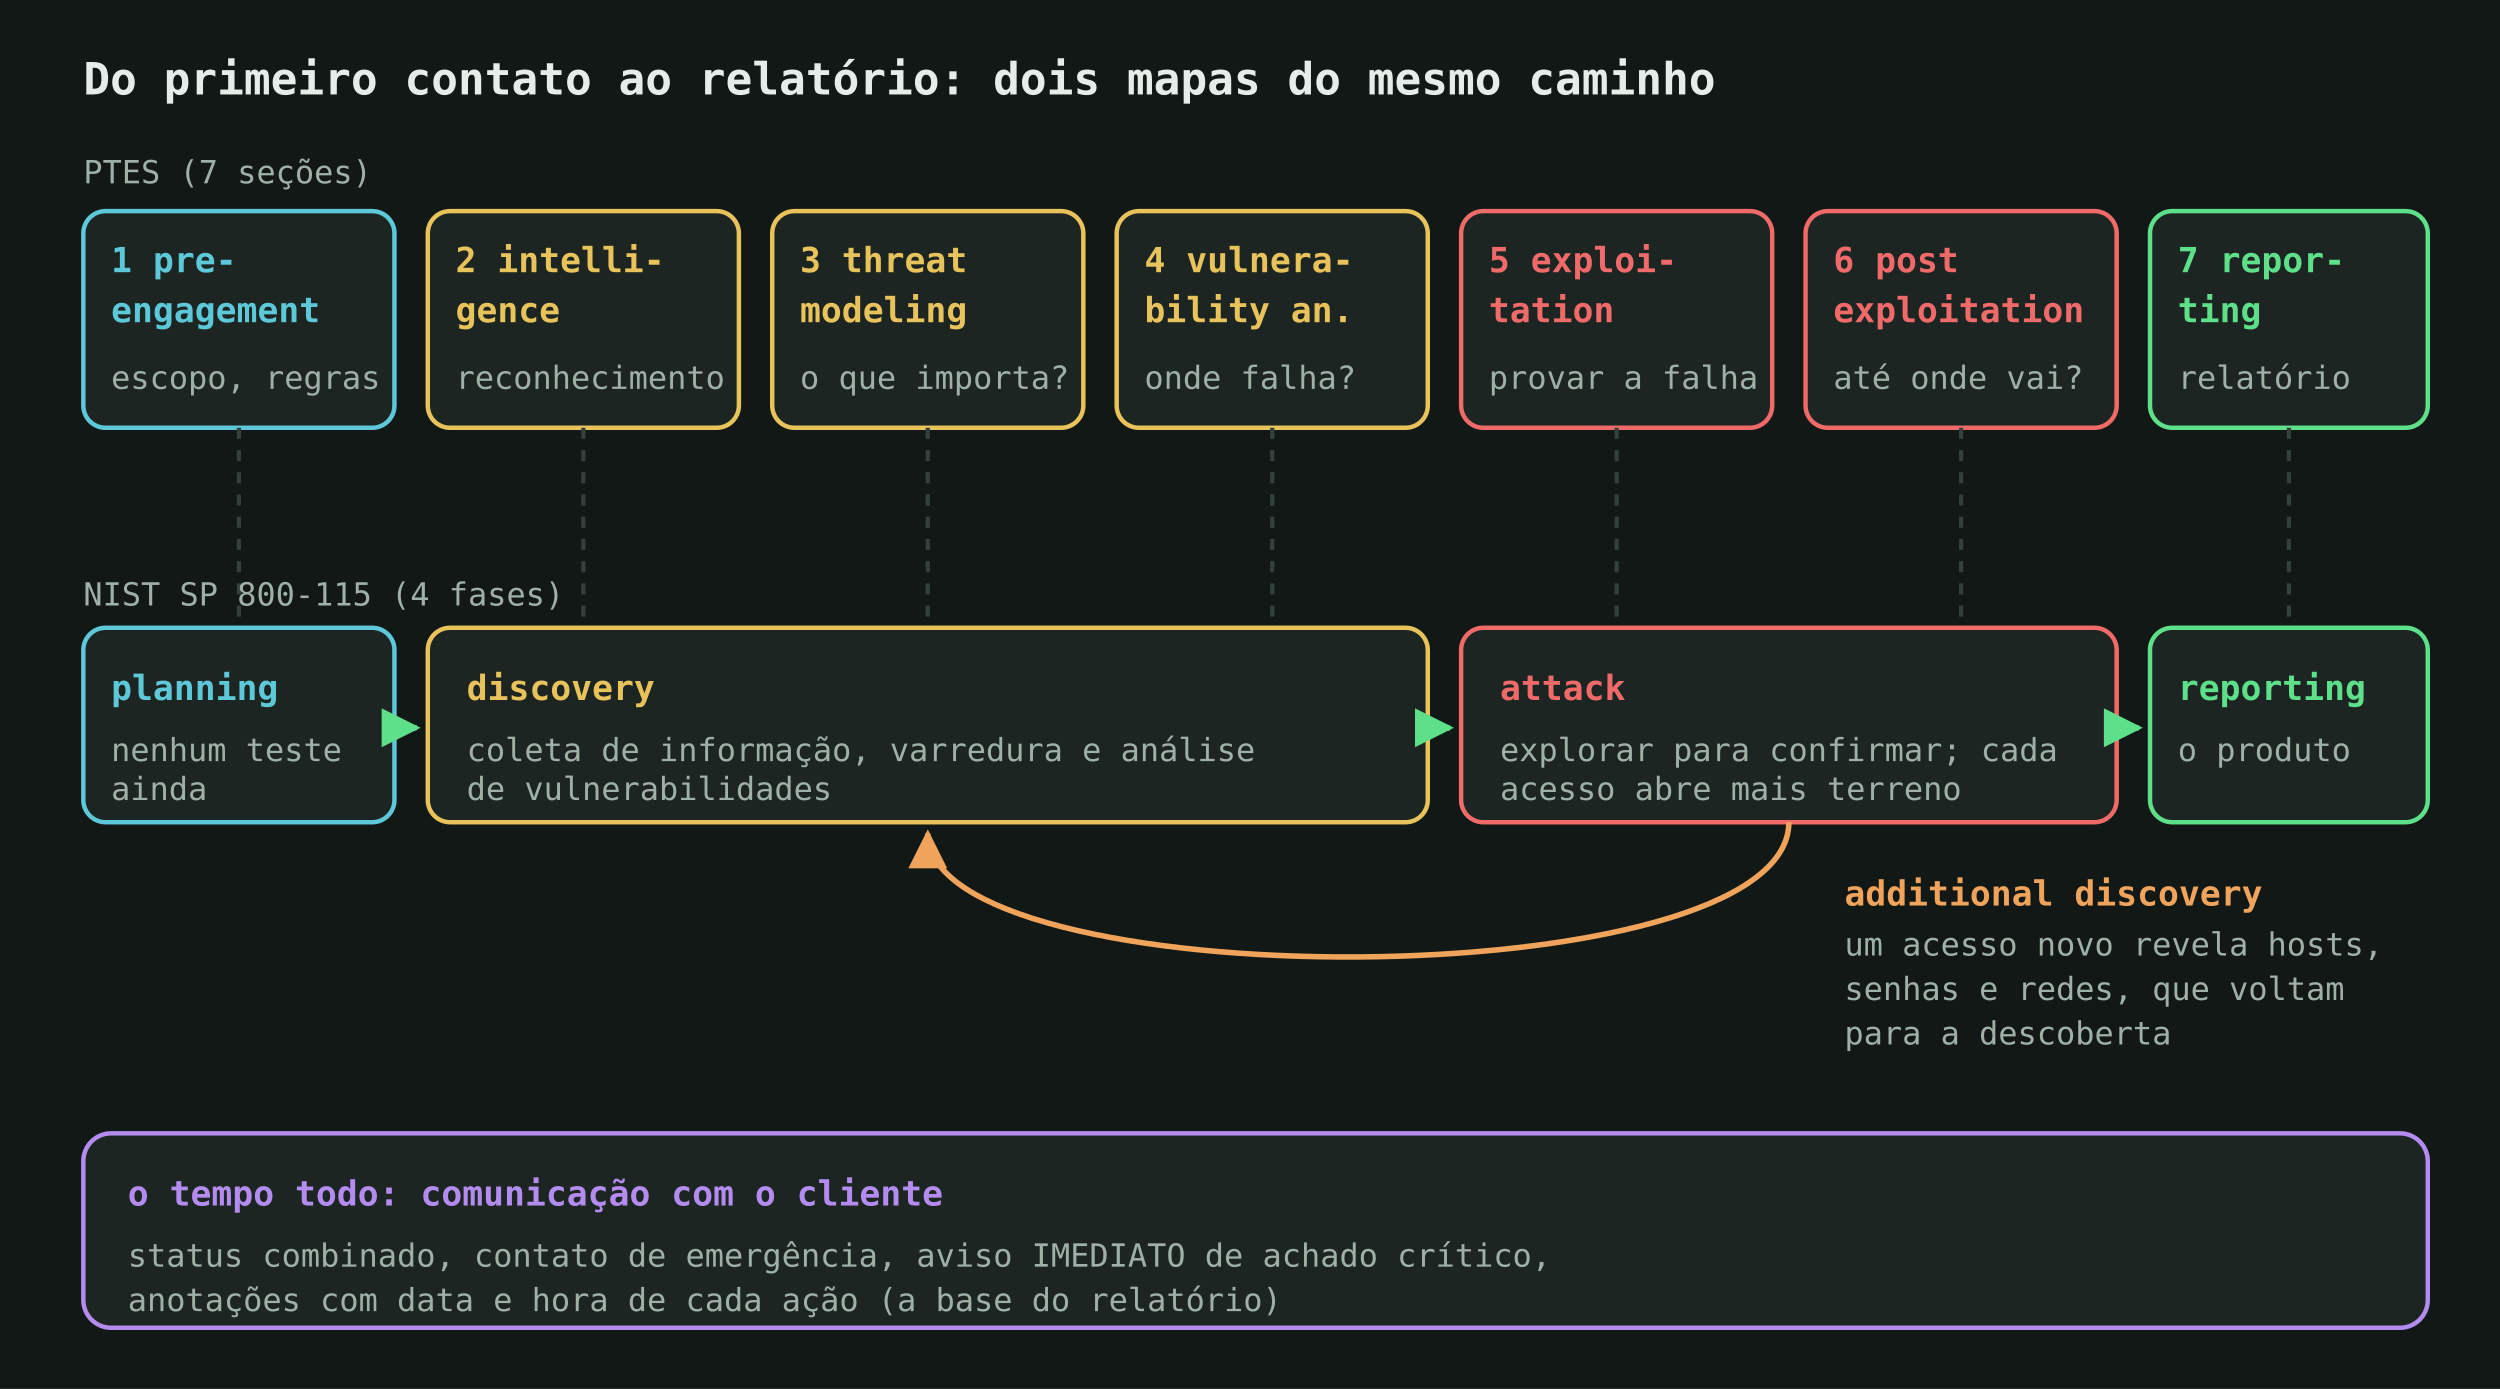
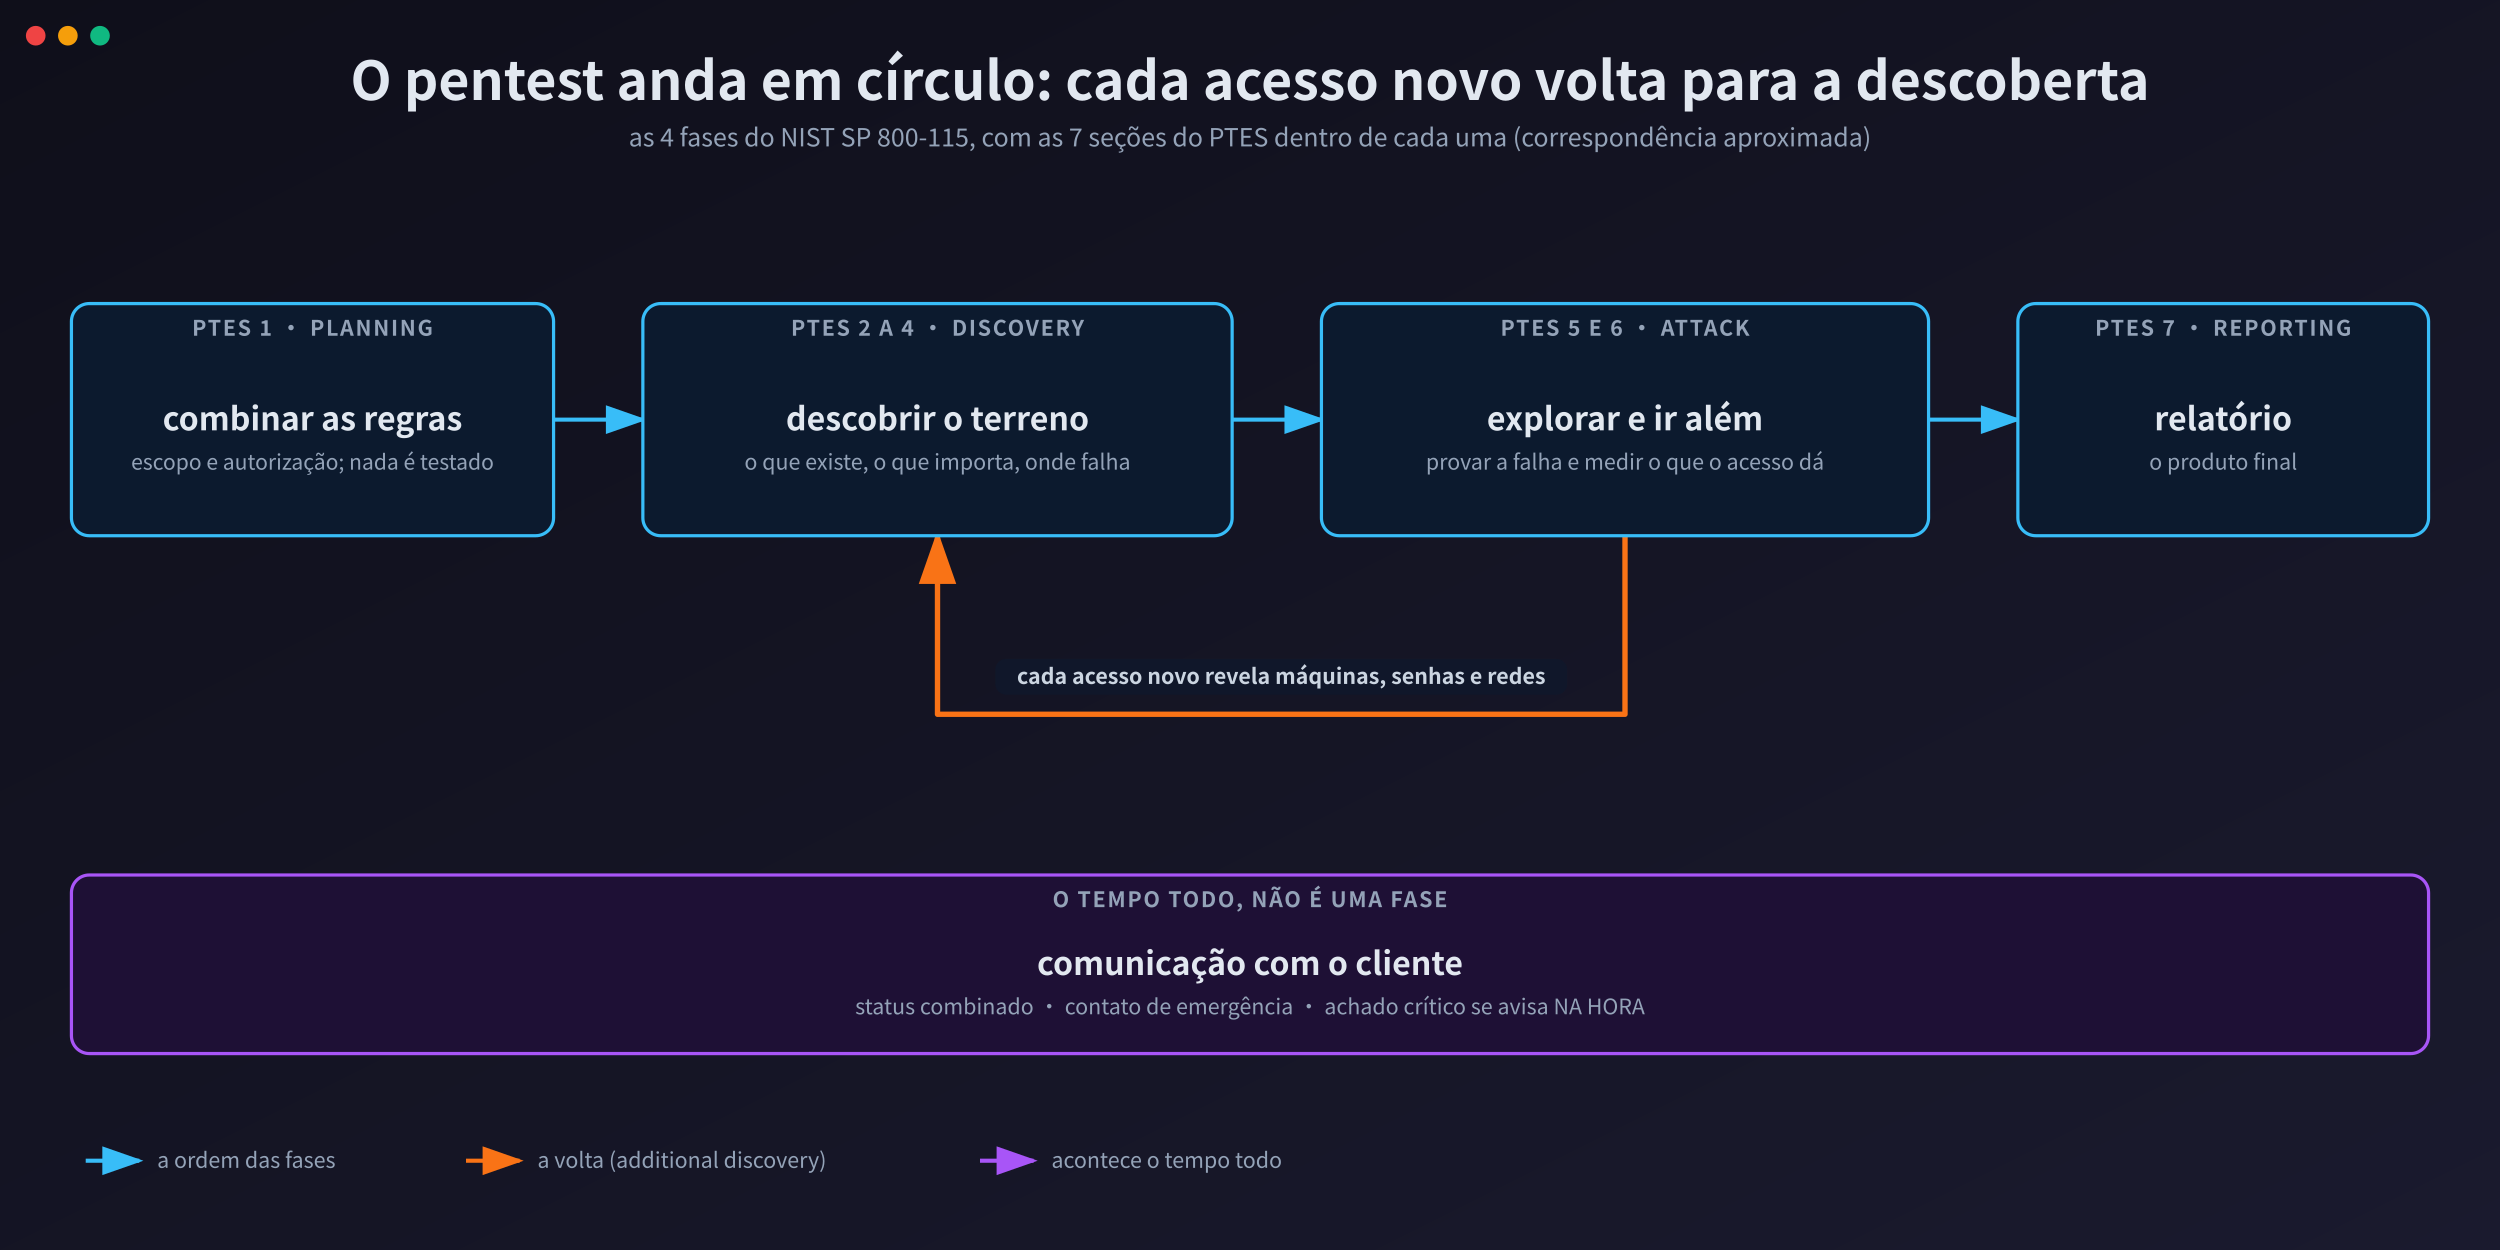
- <svg xmlns="http://www.w3.org/2000/svg" viewBox="0 0 900 500" role="img" aria-labelledby="t d">
-   <style>
-     text { font-family: ui-monospace, "DejaVu Sans Mono", Menlo, Consolas, monospace; fill: #e6ede8; white-space: pre; }
-     .t { font-size: 16px; font-weight: 700; }
-     .m { font-size: 12.5px; font-weight: 700; }
-     .s { font-size: 11.5px; fill: #9fb0a6; }
-     .box { fill: #1c2521; stroke-width: 1.6; }
-   </style>
+ <svg xmlns="http://www.w3.org/2000/svg" viewBox="0 0 1400 700" width="1400" height="700" data-generator="fireworks-tech-graph" data-schema-version="1" data-text-metrics="heuristic-v1" data-style-id="2" data-visual-theme="Dark Terminal" data-diagram-type="architecture" data-motion-scene="" data-semantic-profile="generic" data-semantic-valid="true" data-quality-profile="standard" data-max-bends-per-edge="12" data-max-total-bends="100" data-max-route-stretch="5.0" data-max-bridged-crossings="8" data-min-node-gap="0.0" data-min-container-gutter="0.0" data-min-label-clearance="2.0" data-min-segment-length="0.0">
  <defs>
-     <marker id="g" viewBox="0 0 10 10" refX="9" refY="5" markerWidth="7" markerHeight="7" orient="auto">
-       <path d="M0 0 L10 5 L0 10 z" fill="#5ee08a" />
+     <marker id="arrowA" markerWidth="10" markerHeight="7" refX="9" refY="3.5" orient="auto">
+       <polygon points="0 0, 10 3.5, 0 7" fill="#a855f7" />
    </marker>
-     <marker id="o" viewBox="0 0 10 10" refX="9" refY="5" markerWidth="7" markerHeight="7" orient="auto">
-       <path d="M0 0 L10 5 L0 10 z" fill="#f0a35a" />
+     <marker id="arrowB" markerWidth="10" markerHeight="7" refX="9" refY="3.5" orient="auto">
+       <polygon points="0 0, 10 3.5, 0 7" fill="#22c55e" />
    </marker>
+     <marker id="arrowC" markerWidth="10" markerHeight="7" refX="9" refY="3.5" orient="auto">
+       <polygon points="0 0, 10 3.5, 0 7" fill="#38bdf8" />
+     </marker>
+     <marker id="arrowE" markerWidth="10" markerHeight="7" refX="9" refY="3.5" orient="auto">
+       <polygon points="0 0, 10 3.5, 0 7" fill="#fb7185" />
+     </marker>
+     <marker id="arrowF" markerWidth="10" markerHeight="7" refX="9" refY="3.5" orient="auto">
+       <polygon points="0 0, 10 3.5, 0 7" fill="#f59e0b" />
+     </marker>
+     <marker id="arrowG" markerWidth="10" markerHeight="7" refX="9" refY="3.5" orient="auto">
+       <polygon points="0 0, 10 3.5, 0 7" fill="#f97316" />
+     </marker>
+     <marker id="arrowH" markerWidth="10" markerHeight="7" refX="9" refY="3.5" orient="auto">
+       <polygon points="0 0, 10 3.5, 0 7" fill="#94a3b8" />
+     </marker>
+     <linearGradient id="terminalGradient" x1="0%" y1="0%" x2="100%" y2="100%">
+       <stop offset="0%" stop-color="#0f0f1a" />
+       <stop offset="100%" stop-color="#1a1a2e" />
+     </linearGradient>
+     <filter id="glowBlue" x="-30%" y="-30%" width="160%" height="160%">
+       <feDropShadow dx="0" dy="0" stdDeviation="5" flood-color="#3b82f6" flood-opacity="0.65" />
+     </filter>
+     <filter id="glowPurple" x="-30%" y="-30%" width="160%" height="160%">
+       <feDropShadow dx="0" dy="0" stdDeviation="5" flood-color="#a855f7" flood-opacity="0.72" />
+     </filter>
+     <filter id="glowGreen" x="-30%" y="-30%" width="160%" height="160%">
+       <feDropShadow dx="0" dy="0" stdDeviation="5" flood-color="#22c55e" flood-opacity="0.62" />
+     </filter>
+     <filter id="glowOrange" x="-30%" y="-30%" width="160%" height="160%">
+       <feDropShadow dx="0" dy="0" stdDeviation="5" flood-color="#f97316" flood-opacity="0.62" />
+     </filter>
+     <style>
+     text { font-family: 'SF Mono', 'Fira Code', Menlo, 'Noto Sans CJK SC', 'Microsoft YaHei', 'SimHei', monospace; }
+     .title { font-size: 30px; font-weight: 700; fill: #e2e8f0; }
+     .subtitle { font-size: 14px; font-weight: 500; fill: #94a3b8; }
+     .section { font-size: 13px; font-weight: 700; fill: #cbd5e1; letter-spacing: 1.4px; }
+     .section-sub { font-size: 12px; font-weight: 500; fill: #94a3b8; }
+     .node-title { font-weight: 700; fill: #e2e8f0; }
+     .node-sub { font-weight: 500; fill: #94a3b8; }
+     .node-type { font-size: 12px; font-weight: 700; fill: #94a3b8; letter-spacing: 0.08em; }
+     .arrow-label { font-size: 12px; font-weight: 600; fill: #cbd5e1; }
+     .legend { font-size: 12px; font-weight: 500; fill: #94a3b8; }
+     .footnote { font-size: 12px; font-weight: 500; fill: #94a3b8; }
+     .metric-label { font-size: 8.5px; font-weight: 700; fill: #94a3b8; text-transform: uppercase; }
+     .metric-value { font-size: 9.5px; font-weight: 700; fill: #e2e8f0; }
+     </style>
  </defs>
-   <rect width="900" height="500" fill="#121815" />
-   <text class="t" x="30" y="34">Do primeiro contato ao relatório: dois mapas do mesmo caminho</text>
-   <text class="s" x="30" y="66">PTES (7 seções)</text>
-   <rect class="box" x="30" y="76" width="112" height="78" rx="8" style="stroke:#5cc8d8" />
-   <text class="m" x="40" y="98" style="fill:#5cc8d8">1 pre-</text>
-   <text class="m" x="40" y="116" style="fill:#5cc8d8">engagement</text>
-   <text class="s" x="40" y="140">escopo, regras</text>
-   <rect class="box" x="154" y="76" width="112" height="78" rx="8" style="stroke:#e8c25a" />
-   <text class="m" x="164" y="98" style="fill:#e8c25a">2 intelli-</text>
-   <text class="m" x="164" y="116" style="fill:#e8c25a">gence</text>
-   <text class="s" x="164" y="140">reconhecimento</text>
-   <rect class="box" x="278" y="76" width="112" height="78" rx="8" style="stroke:#e8c25a" />
-   <text class="m" x="288" y="98" style="fill:#e8c25a">3 threat</text>
-   <text class="m" x="288" y="116" style="fill:#e8c25a">modeling</text>
-   <text class="s" x="288" y="140">o que importa?</text>
-   <rect class="box" x="402" y="76" width="112" height="78" rx="8" style="stroke:#e8c25a" />
-   <text class="m" x="412" y="98" style="fill:#e8c25a">4 vulnera-</text>
-   <text class="m" x="412" y="116" style="fill:#e8c25a">bility an.</text>
-   <text class="s" x="412" y="140">onde falha?</text>
-   <rect class="box" x="526" y="76" width="112" height="78" rx="8" style="stroke:#f06a6a" />
-   <text class="m" x="536" y="98" style="fill:#f06a6a">5 exploi-</text>
-   <text class="m" x="536" y="116" style="fill:#f06a6a">tation</text>
-   <text class="s" x="536" y="140">provar a falha</text>
-   <rect class="box" x="650" y="76" width="112" height="78" rx="8" style="stroke:#f06a6a" />
-   <text class="m" x="660" y="98" style="fill:#f06a6a">6 post</text>
-   <text class="m" x="660" y="116" style="fill:#f06a6a">exploitation</text>
-   <text class="s" x="660" y="140">até onde vai?</text>
-   <rect class="box" x="774" y="76" width="100" height="78" rx="8" style="stroke:#5ee08a" />
-   <text class="m" x="784" y="98" style="fill:#5ee08a">7 repor-</text>
-   <text class="m" x="784" y="116" style="fill:#5ee08a">ting</text>
-   <text class="s" x="784" y="140">relatório</text>
-   <line x1="86" y1="154" x2="86" y2="226" stroke="#34413b" stroke-width="1.5" stroke-dasharray="4 4" />
-   <line x1="210" y1="154" x2="210" y2="226" stroke="#34413b" stroke-width="1.5" stroke-dasharray="4 4" />
-   <line x1="334" y1="154" x2="334" y2="226" stroke="#34413b" stroke-width="1.5" stroke-dasharray="4 4" />
-   <line x1="458" y1="154" x2="458" y2="226" stroke="#34413b" stroke-width="1.5" stroke-dasharray="4 4" />
-   <line x1="582" y1="154" x2="582" y2="226" stroke="#34413b" stroke-width="1.5" stroke-dasharray="4 4" />
-   <line x1="706" y1="154" x2="706" y2="226" stroke="#34413b" stroke-width="1.5" stroke-dasharray="4 4" />
-   <line x1="824" y1="154" x2="824" y2="226" stroke="#34413b" stroke-width="1.5" stroke-dasharray="4 4" />
-   <text class="s" x="30" y="218">NIST SP 800-115 (4 fases)</text>
-   <rect class="box" x="30" y="226" width="112" height="70" rx="8" style="stroke:#5cc8d8" />
-   <text class="m" x="40" y="252" style="fill:#5cc8d8">planning</text>
-   <text class="s" x="40" y="274">nenhum teste</text>
-   <text class="s" x="40" y="288">ainda</text>
-   <rect class="box" x="154" y="226" width="360" height="70" rx="8" style="stroke:#e8c25a" />
-   <text class="m" x="168" y="252" style="fill:#e8c25a">discovery</text>
-   <text class="s" x="168" y="274">coleta de informação, varredura e análise</text>
-   <text class="s" x="168" y="288">de vulnerabilidades</text>
-   <rect class="box" x="526" y="226" width="236" height="70" rx="8" style="stroke:#f06a6a" />
-   <text class="m" x="540" y="252" style="fill:#f06a6a">attack</text>
-   <text class="s" x="540" y="274">explorar para confirmar; cada</text>
-   <text class="s" x="540" y="288">acesso abre mais terreno</text>
-   <rect class="box" x="774" y="226" width="100" height="70" rx="8" style="stroke:#5ee08a" />
-   <text class="m" x="784" y="252" style="fill:#5ee08a">reporting</text>
-   <text class="s" x="784" y="274">o produto</text>
-   <line x1="142" y1="262" x2="150" y2="262" stroke="#5ee08a" stroke-width="2" marker-end="url(#g)" />
-   <line x1="514" y1="262" x2="522" y2="262" stroke="#5ee08a" stroke-width="2" marker-end="url(#g)" />
-   <line x1="762" y1="262" x2="770" y2="262" stroke="#5ee08a" stroke-width="2" marker-end="url(#g)" />
-   <path d="M 644 296 C 644 360, 334 360, 334 300" fill="none" stroke="#f0a35a" stroke-width="2" marker-end="url(#o)" />
-   <text class="m" x="664" y="326" style="fill:#f0a35a">additional discovery</text>
-   <text class="s" x="664" y="344">um acesso novo revela hosts,</text>
-   <text class="s" x="664" y="360">senhas e redes, que voltam</text>
-   <text class="s" x="664" y="376">para a descoberta</text>
-   <rect class="box" x="30" y="408" width="844" height="70" rx="10" style="stroke:#b48cf0" />
-   <text class="m" x="46" y="434" style="fill:#b48cf0">o tempo todo: comunicação com o cliente</text>
-   <text class="s" x="46" y="456">status combinado, contato de emergência, aviso IMEDIATO de achado crítico,</text>
-   <text class="s" x="46" y="472">anotações com data e hora de cada ação (a base do relatório)</text>
+   <rect data-graph-role="background" width="1400.0" height="700.0" fill="url(#terminalGradient)" />
+   <circle cx="20.0" cy="20" r="5.5" fill="#ef4444" />
+   <circle cx="38.0" cy="20" r="5.5" fill="#f59e0b" />
+   <circle cx="56.0" cy="20" r="5.5" fill="#10b981" />
+   <text x="700.0" y="56" text-anchor="middle" class="title">O pentest anda em círculo: cada acesso novo volta para a descoberta</text>
+   <text x="700.0" y="82" text-anchor="middle" class="subtitle">as 4 fases do NIST SP 800-115, com as 7 seções do PTES dentro de cada uma (correspondência aproximada)</text>
+   <path id="loop" data-graph-role="edge" data-edge-id="loop" data-source="atk" data-target="disc" data-edge-kind="flow" data-topic-id="" data-flow="feedback" data-motion-role="" data-motion-stage="" data-motion-order="" data-protocol="" data-via="" data-critical-path-id="" data-critical-hop="" data-critical-hops="" data-critical="false" data-bends="2" data-route-stretch="1.519" data-bridges="" d="M 910,300 L 910,400 L 525,400 L 525,300" fill="none" stroke="#f97316" stroke-width="3.0" stroke-linecap="round" stroke-linejoin="round" marker-end="url(#arrowG)" />
+   <path id="p-d" data-graph-role="edge" data-edge-id="p-d" data-source="plan" data-target="disc" data-edge-kind="flow" data-topic-id="" data-flow="read" data-motion-role="" data-motion-stage="" data-motion-order="" data-protocol="" data-via="" data-critical-path-id="" data-critical-hop="" data-critical-hops="" data-critical="false" data-bends="0" data-route-stretch="1.0" data-bridges="" d="M 310,235 L 360,235" fill="none" stroke="#38bdf8" stroke-width="2.3" stroke-linecap="round" stroke-linejoin="round" marker-end="url(#arrowC)" />
+   <path id="d-a" data-graph-role="edge" data-edge-id="d-a" data-source="disc" data-target="atk" data-edge-kind="flow" data-topic-id="" data-flow="read" data-motion-role="" data-motion-stage="" data-motion-order="" data-protocol="" data-via="" data-critical-path-id="" data-critical-hop="" data-critical-hops="" data-critical="false" data-bends="0" data-route-stretch="1.0" data-bridges="" d="M 690,235 L 740,235" fill="none" stroke="#38bdf8" stroke-width="2.3" stroke-linecap="round" stroke-linejoin="round" marker-end="url(#arrowC)" />
+   <path id="a-r" data-graph-role="edge" data-edge-id="a-r" data-source="atk" data-target="rep" data-edge-kind="flow" data-topic-id="" data-flow="read" data-motion-role="" data-motion-stage="" data-motion-order="" data-protocol="" data-via="" data-critical-path-id="" data-critical-hop="" data-critical-hops="" data-critical="false" data-bends="0" data-route-stretch="1.0" data-bridges="" d="M 1080,235 L 1130,235" fill="none" stroke="#38bdf8" stroke-width="2.3" stroke-linecap="round" stroke-linejoin="round" marker-end="url(#arrowC)" />
+   <g id="node-plan" data-graph-role="node" data-node-id="plan" data-semantic-role="rect" data-motion-role="" data-motion-stage="" data-motion-order="" data-parent="" data-deployment-id="" data-topic-id="" data-span-id="" data-station-order="" data-status="" data-start-ms="" data-duration-ms="" data-parent-span="" data-graph-bounds="40,170,310,300">
+     <rect x="40.0" y="170.0" width="270.0" height="130.0" rx="10.0" fill="#0c1a2e" stroke="#38bdf8" stroke-width="1.8" />
+     <text x="175.0" y="188.0" text-anchor="middle" class="node-type">PTES 1 · PLANNING</text>
+     <text data-text-role="title" data-full-text="combinar as regras" data-text-max-width="246.0" x="175.0" y="241.0" text-anchor="middle" class="node-title" font-size="18.0">combinar as regras</text>
+     <text data-text-role="subtitle" data-full-text="escopo e autorização; nada é testado" data-text-max-width="246.0" x="175.0" y="263.0" text-anchor="middle" class="node-sub" font-size="11.82">escopo e autorização; nada é testado</text>
+   </g>
+   <g id="node-disc" data-graph-role="node" data-node-id="disc" data-semantic-role="rect" data-motion-role="" data-motion-stage="" data-motion-order="" data-parent="" data-deployment-id="" data-topic-id="" data-span-id="" data-station-order="" data-status="" data-start-ms="" data-duration-ms="" data-parent-span="" data-graph-bounds="360,170,690,300">
+     <rect x="360.0" y="170.0" width="330.0" height="130.0" rx="10.0" fill="#0c1a2e" stroke="#38bdf8" stroke-width="1.8" />
+     <text x="525.0" y="188.0" text-anchor="middle" class="node-type">PTES 2 A 4 · DISCOVERY</text>
+     <text data-text-role="title" data-full-text="descobrir o terreno" data-text-max-width="306.0" x="525.0" y="241.0" text-anchor="middle" class="node-title" font-size="18.0">descobrir o terreno</text>
+     <text data-text-role="subtitle" data-full-text="o que existe, o que importa, onde falha" data-text-max-width="306.0" x="525.0" y="263.0" text-anchor="middle" class="node-sub" font-size="12">o que existe, o que importa, onde falha</text>
+   </g>
+   <g id="node-atk" data-graph-role="node" data-node-id="atk" data-semantic-role="rect" data-motion-role="" data-motion-stage="" data-motion-order="" data-parent="" data-deployment-id="" data-topic-id="" data-span-id="" data-station-order="" data-status="" data-start-ms="" data-duration-ms="" data-parent-span="" data-graph-bounds="740,170,1080,300">
+     <rect x="740.0" y="170.0" width="340.0" height="130.0" rx="10.0" fill="#0c1a2e" stroke="#38bdf8" stroke-width="1.8" />
+     <text x="910.0" y="188.0" text-anchor="middle" class="node-type">PTES 5 E 6 · ATTACK</text>
+     <text data-text-role="title" data-full-text="explorar e ir além" data-text-max-width="316.0" x="910.0" y="241.0" text-anchor="middle" class="node-title" font-size="18.0">explorar e ir além</text>
+     <text data-text-role="subtitle" data-full-text="provar a falha e medir o que o acesso dá" data-text-max-width="316.0" x="910.0" y="263.0" text-anchor="middle" class="node-sub" font-size="12">provar a falha e medir o que o acesso dá</text>
+   </g>
+   <g id="node-rep" data-graph-role="node" data-node-id="rep" data-semantic-role="rect" data-motion-role="" data-motion-stage="" data-motion-order="" data-parent="" data-deployment-id="" data-topic-id="" data-span-id="" data-station-order="" data-status="" data-start-ms="" data-duration-ms="" data-parent-span="" data-graph-bounds="1130,170,1360,300">
+     <rect x="1130.0" y="170.0" width="230.0" height="130.0" rx="10.0" fill="#0c1a2e" stroke="#38bdf8" stroke-width="1.8" />
+     <text x="1245.0" y="188.0" text-anchor="middle" class="node-type">PTES 7 · REPORTING</text>
+     <text data-text-role="title" data-full-text="relatório" data-text-max-width="206.0" x="1245.0" y="241.0" text-anchor="middle" class="node-title" font-size="18.0">relatório</text>
+     <text data-text-role="subtitle" data-full-text="o produto final" data-text-max-width="206.0" x="1245.0" y="263.0" text-anchor="middle" class="node-sub" font-size="12">o produto final</text>
+   </g>
+   <g id="node-com" data-graph-role="node" data-node-id="com" data-semantic-role="rect" data-motion-role="" data-motion-stage="" data-motion-order="" data-parent="" data-deployment-id="" data-topic-id="" data-span-id="" data-station-order="" data-status="" data-start-ms="" data-duration-ms="" data-parent-span="" data-graph-bounds="40,490,1360,590">
+     <rect x="40.0" y="490.0" width="1320.0" height="100.0" rx="10.0" fill="#1e1035" stroke="#a855f7" stroke-width="1.8" />
+     <text x="700.0" y="508.0" text-anchor="middle" class="node-type">O TEMPO TODO, NÃO É UMA FASE</text>
+     <text data-text-role="title" data-full-text="comunicação com o cliente" data-text-max-width="1296.0" x="700.0" y="546.0" text-anchor="middle" class="node-title" font-size="18.0">comunicação com o cliente</text>
+     <text data-text-role="subtitle" data-full-text="status combinado · contato de emergência · achado crítico se avisa NA HORA" data-text-max-width="1296.0" x="700.0" y="568.0" text-anchor="middle" class="node-sub" font-size="12">status combinado · contato de emergência · achado crítico se avisa NA HORA</text>
+   </g>
+   <g id="loop-label" data-graph-role="label" data-owner="loop" data-graph-bounds="557.38,369,877.62,389">
+     <rect x="557.38" y="369.0" width="320.24" height="20" rx="6" fill="#0f172a" opacity="0.92" />
+     <text x="717.5" y="383.0" text-anchor="middle" class="arrow-label">cada acesso novo revela máquinas, senhas e redes</text>
+   </g>
+   <g id="legend" data-graph-role="legend">
+     <rect id="legend-zone" data-graph-role="reserved" data-reserved-kind="legend" x="38" y="636" width="709.04" height="46" rx="10" fill="none" stroke="none" />
+     <line data-graph-role="decoration" x1="48.0" y1="650.0" x2="78.0" y2="650.0" stroke="#38bdf8" stroke-width="2.3" marker-end="url(#arrowC)" />
+     <text data-graph-role="decoration" x="88.0" y="654.0" class="legend">a ordem das fases        </text>
+     <line data-graph-role="decoration" x1="260.96" y1="650.0" x2="290.96" y2="650.0" stroke="#f97316" stroke-width="2.3" marker-end="url(#arrowG)" />
+     <text data-graph-role="decoration" x="300.96" y="654.0" class="legend">a volta (additional discovery)        </text>
+     <line data-graph-role="decoration" x1="548.8" y1="650.0" x2="578.8" y2="650.0" stroke="#a855f7" stroke-width="2.3" marker-end="url(#arrowA)" />
+     <text data-graph-role="decoration" x="588.8" y="654.0" class="legend">acontece o tempo todo</text>
+   </g>
</svg>
